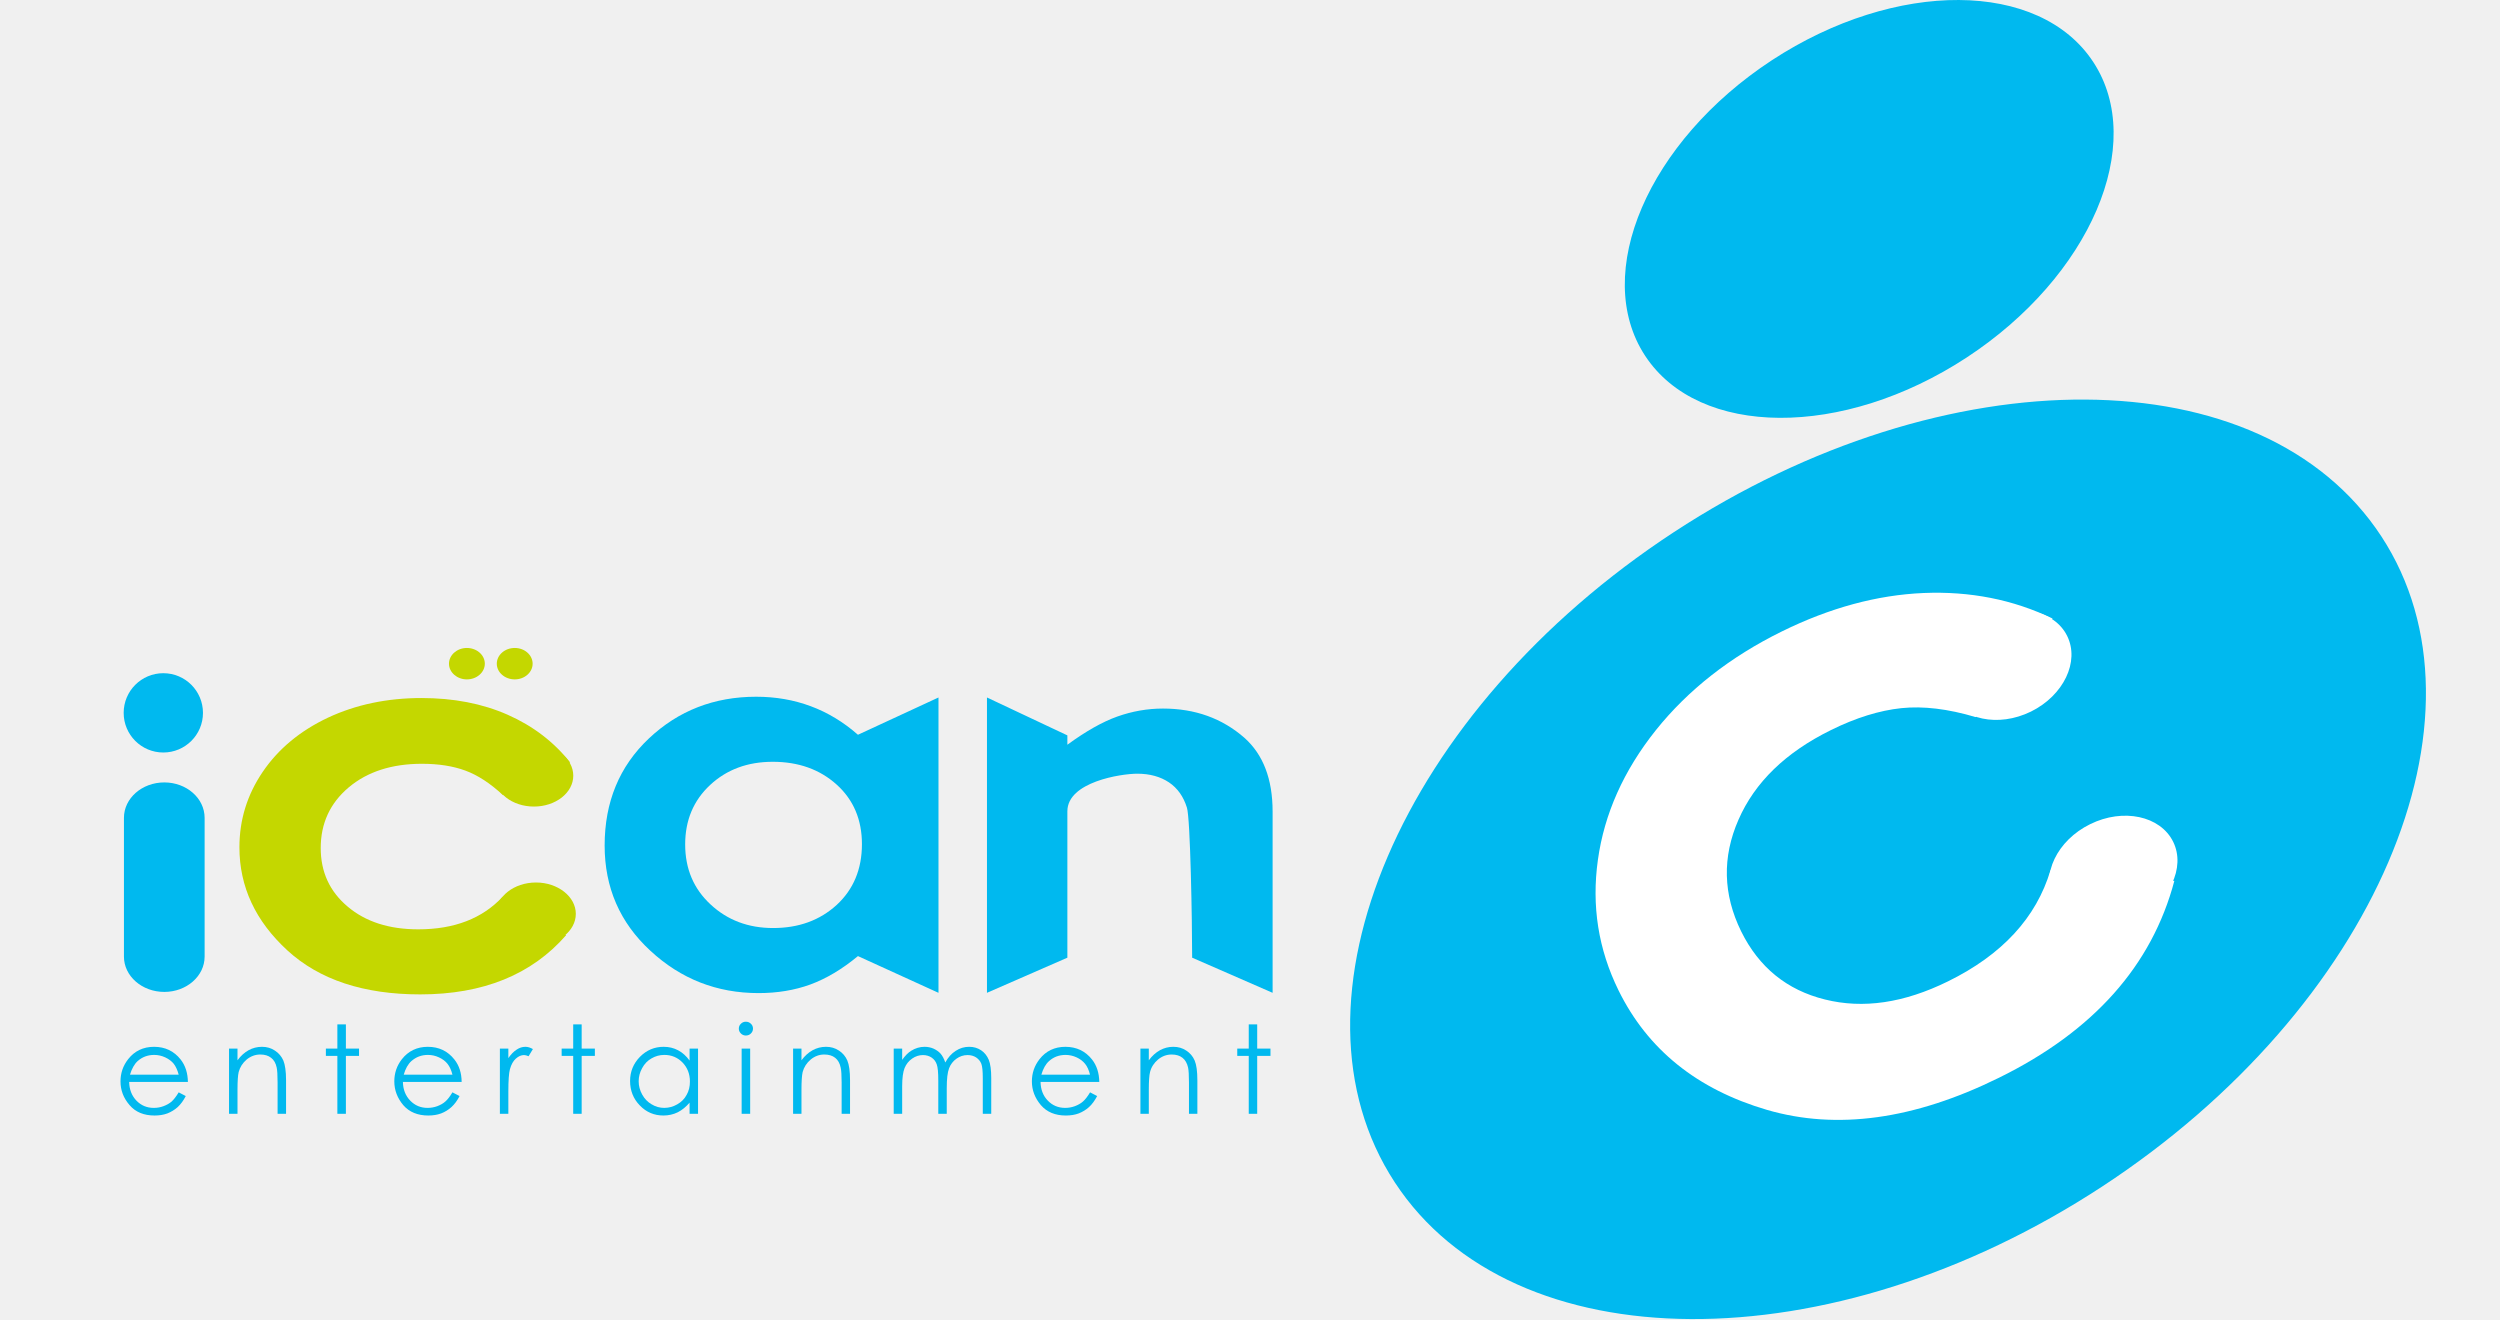
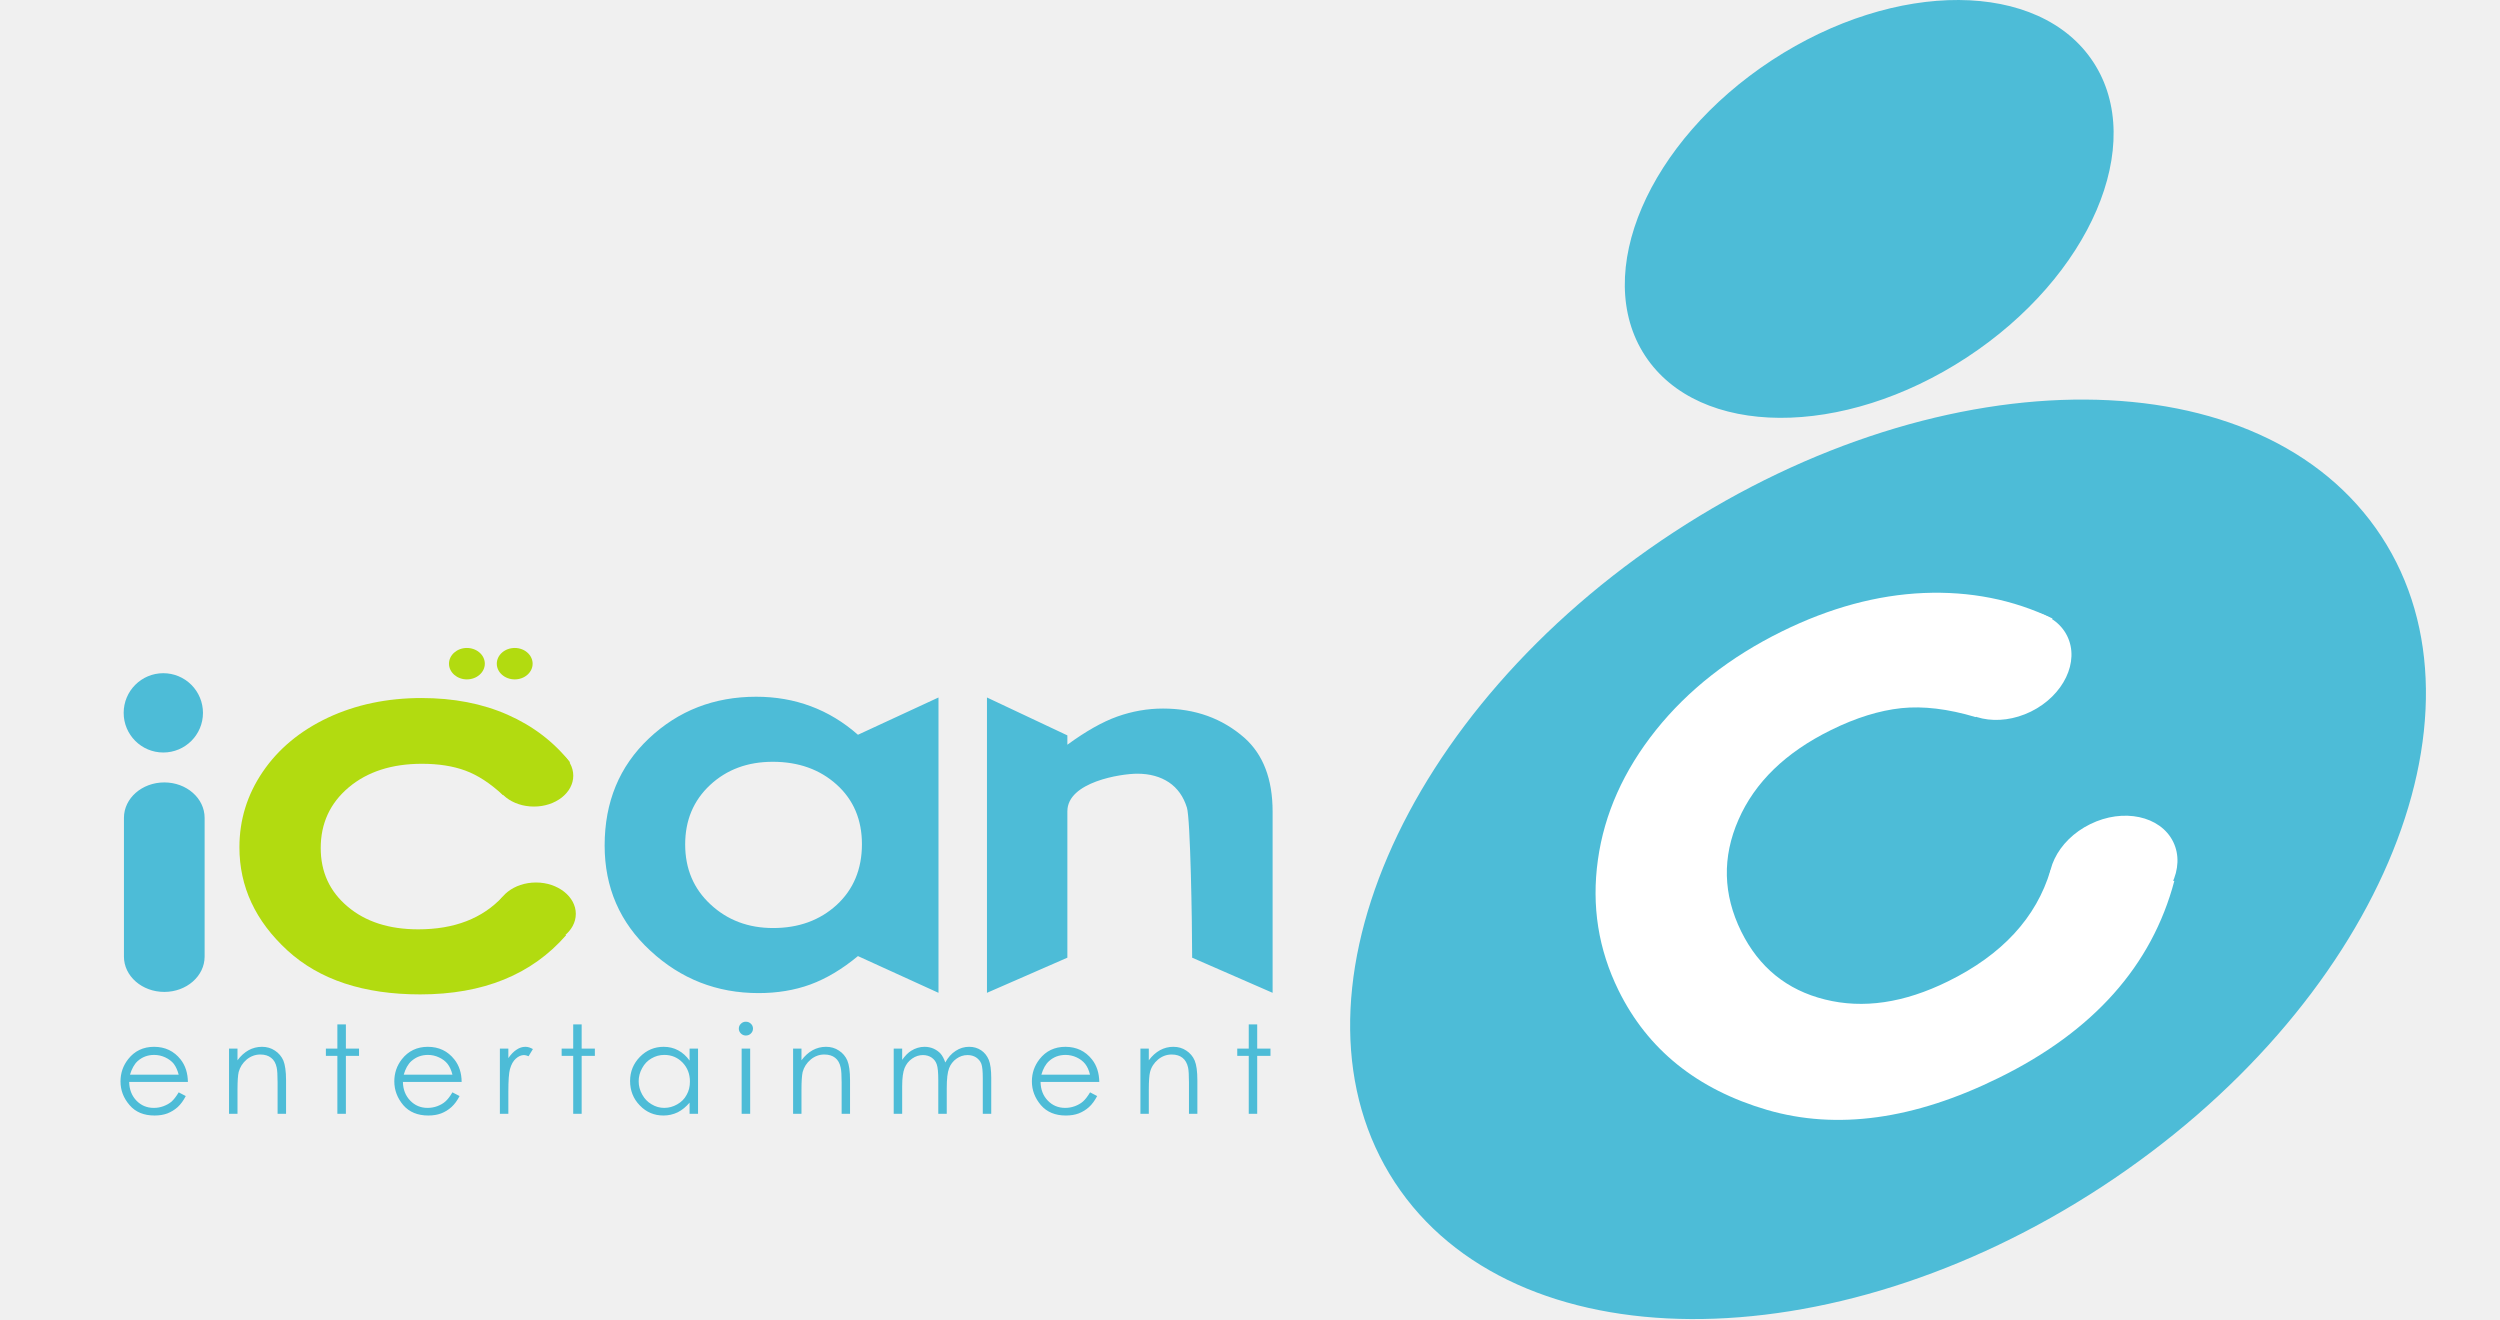
- <svg xmlns="http://www.w3.org/2000/svg" version="1.1" id="圖層_1" x="0px" y="0px" width="547.127px" height="288.679px" viewBox="0 0 547.127 288.679" enable-background="new 0 0 547.127 288.679" xml:space="preserve">
-   <g>
-     <g>
-       <path fill="#00B9EF" d="M39.106,239.06l1.551,0.812c-0.512,0.993-1.099,1.791-1.761,2.408c-0.677,0.602-1.415,1.054-2.243,1.385    c-0.843,0.316-1.776,0.467-2.83,0.467c-2.333,0-4.169-0.753-5.464-2.273c-1.34-1.55-1.987-3.266-1.987-5.192    c0-1.821,0.557-3.433,1.671-4.862c1.4-1.791,3.296-2.709,5.674-2.709c2.424,0,4.365,0.934,5.825,2.785    c1.024,1.309,1.551,2.949,1.581,4.906H28.27c0.03,1.656,0.571,3.025,1.58,4.079c1.039,1.069,2.288,1.596,3.809,1.596    c0.737,0,1.444-0.12,2.122-0.376c0.692-0.256,1.279-0.588,1.776-1.009C38.023,240.655,38.55,239.992,39.106,239.06z     M39.106,235.19c-0.256-0.979-0.617-1.761-1.068-2.363c-0.467-0.586-1.099-1.053-1.866-1.414    c-0.783-0.361-1.581-0.543-2.424-0.543c-1.415,0-2.619,0.452-3.627,1.355c-0.722,0.662-1.28,1.656-1.671,2.965H39.106z" />
-       <path fill="#00B9EF" d="M50.125,229.485h1.852v2.56c0.723-0.993,1.55-1.716,2.438-2.213c0.888-0.481,1.866-0.737,2.92-0.737    s2.002,0.271,2.83,0.828c0.828,0.541,1.445,1.264,1.851,2.182c0.376,0.934,0.587,2.363,0.587,4.306v7.345h-1.852v-6.818    c0-1.641-0.075-2.754-0.196-3.297c-0.196-0.947-0.602-1.67-1.219-2.137c-0.602-0.481-1.385-0.723-2.363-0.723    c-1.114,0-2.107,0.377-2.995,1.1c-0.873,0.752-1.46,1.655-1.746,2.738c-0.166,0.708-0.256,2.018-0.256,3.898v5.238h-1.852V229.485    z" />
-       <path fill="#00B9EF" d="M73.832,224.188h1.866v5.298h2.875v1.596h-2.875v12.674h-1.866v-12.674h-2.514v-1.596h2.514V224.188z" />
-       <path fill="#00B9EF" d="M99.015,239.06l1.565,0.812c-0.512,0.993-1.099,1.791-1.776,2.408c-0.662,0.602-1.4,1.054-2.243,1.385    c-0.843,0.316-1.776,0.467-2.829,0.467c-2.333,0-4.155-0.753-5.479-2.273c-1.294-1.55-1.957-3.266-1.957-5.192    c0-1.821,0.542-3.433,1.656-4.862c1.415-1.791,3.312-2.709,5.675-2.709c2.438,0,4.365,0.934,5.825,2.785    c1.038,1.309,1.565,2.949,1.58,4.906H88.177c0.03,1.656,0.572,3.025,1.596,4.079c1.023,1.069,2.303,1.596,3.793,1.596    c0.737,0,1.445-0.12,2.138-0.376c0.677-0.256,1.279-0.588,1.746-1.009C97.946,240.655,98.458,239.992,99.015,239.06z     M99.015,235.19c-0.241-0.979-0.603-1.761-1.069-2.363c-0.467-0.586-1.084-1.053-1.867-1.414    c-0.768-0.361-1.565-0.543-2.438-0.543c-1.399,0-2.589,0.452-3.612,1.355c-0.737,0.662-1.295,1.656-1.671,2.965H99.015z" />
-       <path fill="#00B9EF" d="M109.4,229.485h1.852v2.078c0.572-0.812,1.159-1.43,1.791-1.836c0.617-0.422,1.265-0.633,1.942-0.633    c0.527,0,1.069,0.166,1.641,0.496l-0.948,1.566c-0.391-0.166-0.723-0.256-0.994-0.256c-0.602,0-1.204,0.256-1.776,0.768    c-0.572,0.496-1.023,1.279-1.31,2.332c-0.226,0.813-0.346,2.469-0.346,4.923v4.831H109.4V229.485z" />
-       <path fill="#00B9EF" d="M125.446,224.188h1.851v5.298h2.89v1.596h-2.89v12.674h-1.851v-12.674h-2.529v-1.596h2.529V224.188z" />
-       <path fill="#00B9EF" d="M152.766,229.485v14.27h-1.852v-2.438c-0.782,0.918-1.641,1.625-2.589,2.107    c-0.963,0.467-2.002,0.707-3.146,0.707c-2.002,0-3.733-0.723-5.148-2.197c-1.43-1.461-2.137-3.252-2.137-5.359    c0-2.062,0.723-3.808,2.153-5.283c1.445-1.46,3.176-2.197,5.192-2.197c1.174,0,2.228,0.256,3.176,0.768    c0.949,0.496,1.776,1.25,2.499,2.242v-2.619H152.766z M145.39,230.87c-1.023,0-1.942,0.256-2.8,0.754    c-0.873,0.496-1.55,1.203-2.047,2.121c-0.512,0.904-0.768,1.867-0.768,2.906c0,0.992,0.256,1.971,0.768,2.89    c0.512,0.933,1.205,1.641,2.062,2.138c0.858,0.526,1.791,0.782,2.77,0.782c0.993,0,1.942-0.256,2.83-0.768    c0.903-0.512,1.595-1.188,2.062-2.077c0.497-0.857,0.722-1.836,0.722-2.92c0-1.656-0.542-3.041-1.61-4.154    C148.295,231.428,146.971,230.87,145.39,230.87z" />
-       <path fill="#00B9EF" d="M163.227,223.601c0.437,0,0.813,0.15,1.114,0.451c0.301,0.286,0.452,0.647,0.452,1.068    c0,0.407-0.151,0.754-0.452,1.055s-0.677,0.451-1.114,0.451c-0.421,0-0.783-0.15-1.083-0.451    c-0.302-0.301-0.452-0.647-0.452-1.055c0-0.421,0.15-0.782,0.452-1.068C162.444,223.751,162.806,223.601,163.227,223.601z     M162.309,229.485h1.867v14.27h-1.867V229.485z" />
-       <path fill="#00B9EF" d="M173.568,229.485h1.836v2.56c0.737-0.993,1.55-1.716,2.453-2.213c0.889-0.481,1.852-0.737,2.905-0.737    c1.084,0,2.017,0.271,2.845,0.828c0.828,0.541,1.445,1.264,1.836,2.182c0.391,0.934,0.587,2.363,0.587,4.306v7.345h-1.837v-6.818    c0-1.641-0.075-2.754-0.21-3.297c-0.196-0.947-0.602-1.67-1.204-2.137c-0.602-0.481-1.4-0.723-2.378-0.723    c-1.114,0-2.107,0.377-2.98,1.1c-0.888,0.752-1.475,1.655-1.761,2.738c-0.166,0.708-0.256,2.018-0.256,3.898v5.238h-1.836V229.485    z" />
-       <path fill="#00B9EF" d="M195.589,229.485h1.852v2.469c0.647-0.918,1.295-1.58,1.987-2.002c0.918-0.572,1.896-0.857,2.92-0.857    c0.692,0,1.354,0.135,1.972,0.406c0.617,0.286,1.129,0.647,1.521,1.084c0.391,0.451,0.752,1.099,1.038,1.941    c0.603-1.113,1.37-1.972,2.273-2.543c0.918-0.604,1.896-0.889,2.95-0.889c0.993,0,1.852,0.256,2.604,0.752    c0.753,0.497,1.31,1.205,1.686,2.093c0.361,0.888,0.542,2.228,0.542,4.019v7.797h-1.851v-7.781c0-1.535-0.105-2.59-0.316-3.161    c-0.226-0.571-0.602-1.023-1.129-1.385c-0.527-0.347-1.159-0.526-1.896-0.526c-0.873,0-1.686,0.271-2.424,0.797    c-0.737,0.527-1.279,1.22-1.61,2.093c-0.346,0.888-0.512,2.333-0.512,4.38v5.584h-1.852v-7.285c0-1.73-0.105-2.904-0.331-3.521    c-0.211-0.617-0.572-1.114-1.114-1.49c-0.542-0.361-1.174-0.557-1.912-0.557c-0.843,0-1.626,0.256-2.363,0.768    c-0.752,0.526-1.294,1.203-1.656,2.076c-0.346,0.858-0.527,2.184-0.527,3.975v6.035h-1.852V229.485z" />
-       <path fill="#00B9EF" d="M238.563,239.06l1.55,0.812c-0.526,0.993-1.099,1.791-1.776,2.408c-0.662,0.602-1.415,1.054-2.242,1.385    c-0.828,0.316-1.776,0.467-2.83,0.467c-2.333,0-4.154-0.753-5.464-2.273c-1.31-1.55-1.972-3.266-1.972-5.192    c0-1.821,0.557-3.433,1.671-4.862c1.399-1.791,3.296-2.709,5.659-2.709c2.424,0,4.38,0.934,5.84,2.785    c1.024,1.309,1.55,2.949,1.581,4.906h-12.854c0.03,1.656,0.557,3.025,1.58,4.079c1.024,1.069,2.303,1.596,3.809,1.596    c0.723,0,1.43-0.12,2.122-0.376c0.678-0.256,1.279-0.588,1.761-1.009S238.006,239.992,238.563,239.06z M238.548,235.19    c-0.241-0.979-0.587-1.761-1.068-2.363c-0.467-0.586-1.084-1.053-1.852-1.414c-0.783-0.361-1.596-0.543-2.438-0.543    c-1.4,0-2.619,0.452-3.612,1.355c-0.738,0.662-1.295,1.656-1.671,2.965H238.548z" />
-       <path fill="#00B9EF" d="M249.581,229.485h1.837v2.56c0.737-0.993,1.55-1.716,2.453-2.213c0.888-0.481,1.852-0.737,2.905-0.737    c1.083,0,2.017,0.271,2.845,0.828c0.828,0.541,1.445,1.264,1.836,2.182c0.391,0.934,0.587,2.363,0.587,4.306v7.345h-1.836v-6.818    c0-1.641-0.075-2.754-0.195-3.297c-0.211-0.947-0.617-1.67-1.22-2.137c-0.602-0.481-1.399-0.723-2.363-0.723    c-1.129,0-2.122,0.377-2.995,1.1c-0.888,0.752-1.475,1.655-1.746,2.738c-0.181,0.708-0.271,2.018-0.271,3.898v5.238h-1.837    V229.485z" />
-       <path fill="#00B9EF" d="M273.288,224.188h1.852v5.298h2.905v1.596h-2.905v12.674h-1.852v-12.674h-2.514v-1.596h2.514V224.188z" />
-     </g>
-     <path fill="#00B9EF" d="M521.148,117.362c-25.919-39.542-95.235-39.933-154.841-0.888   c-59.622,39.045-86.953,102.746-61.053,142.289c25.905,39.542,95.235,39.934,154.842,0.888   C519.704,220.604,547.038,156.89,521.148,117.362z" />
-     <path fill="#00B9EF" d="M458.125,13.593c-11.755-17.972-43.26-18.138-70.354-0.406c-27.079,17.746-39.512,46.691-27.741,64.664   c11.771,17.972,43.275,18.138,70.354,0.406C457.478,60.51,469.896,31.565,458.125,13.593z" />
-     <path fill="#00B9EF" d="M44.781,209.361c0,4.26-3.958,7.722-8.82,7.722l0,0c-4.877,0-8.836-3.462-8.836-7.722v-30.376   c0-4.289,3.959-7.752,8.836-7.752l0,0c4.862,0,8.82,3.463,8.82,7.752V209.361z" />
-     <g>
-       <path fill="#00B9EF" d="M205.388,152.645v64.634l-17.626-8.037c-3.447,2.859-6.938,4.937-10.416,6.217    c-3.477,1.264-7.255,1.881-11.334,1.881c-9.122,0-17.009-3.086-23.677-9.271c-6.683-6.157-10.009-13.849-10.009-23.03    c0-9.528,3.236-17.341,9.678-23.421c6.458-6.097,14.285-9.137,23.497-9.137c4.245,0,8.218,0.691,11.937,2.076    c3.732,1.385,7.18,3.478,10.325,6.247L205.388,152.645z M169.127,166.718c-5.509,0-10.07,1.687-13.712,5.073    s-5.464,7.722-5.464,13.005c0,5.344,1.851,9.709,5.554,13.141c3.703,3.447,8.264,5.163,13.698,5.163    c5.584,0,10.22-1.687,13.908-5.058c3.673-3.387,5.524-7.827,5.524-13.291c0-5.373-1.851-9.724-5.524-13.035    C179.423,168.39,174.757,166.718,169.127,166.718z" />
-     </g>
-     <g>
-       <path fill="#00B9EF" d="M216,152.645l17.596,8.294v2.047c4.034-2.95,7.677-5.012,10.928-6.172    c3.267-1.158,6.593-1.746,9.995-1.746c7.014,0,12.96,2.139,17.837,6.413c4.094,3.657,6.156,9.017,6.156,16.136v39.662    l-17.611-7.691v-0.316c0-7.36-0.376-30.104-1.144-32.527c-0.753-2.424-2.062-4.26-3.929-5.523    c-1.882-1.25-4.185-1.897-6.939-1.897c-3.567,0-15.293,1.807-15.293,8.219v32.046L216,217.278V152.645z" />
-     </g>
-     <g>
-       <path fill="#C4D700" d="M124.769,166.854l-14.721,7.135c-2.77-2.574-5.509-4.351-8.204-5.344c-2.694-0.994-5.871-1.49-9.498-1.49    c-6.608,0-11.952,1.73-16.045,5.178c-4.079,3.447-6.111,7.872-6.111,13.261c0,5.238,1.957,9.498,5.886,12.81    c3.928,3.326,9.076,4.982,15.458,4.982c7.888,0,14.044-2.379,18.454-7.12l13.908,8.399c-7.541,8.654-18.183,12.96-31.94,12.96    c-12.358,0-22.052-3.206-29.051-9.618c-7.015-6.443-10.507-13.953-10.507-22.578c0-5.991,1.687-11.485,5.103-16.513    s8.173-8.972,14.285-11.86c6.096-2.846,12.93-4.291,20.471-4.291c6.999,0,13.291,1.205,18.846,3.658    C116.655,158.876,121.216,162.368,124.769,166.854z" />
-       <path fill="#C4D700" d="M125.461,169.759c0-3.732-3.854-6.773-8.609-6.773c-4.757,0-8.625,3.041-8.625,6.773    s3.868,6.759,8.625,6.759C121.607,176.518,125.461,173.491,125.461,169.759z" />
-       <path fill="#C4D700" d="M126.018,199.999c0-3.764-3.914-6.864-8.715-6.864c-4.816,0-8.745,3.101-8.745,6.864    c0,3.777,3.929,6.849,8.745,6.849C122.104,206.848,126.018,203.776,126.018,199.999z" />
-     </g>
-     <path fill="#00B9EF" d="M44.42,156.017c0,4.786-3.883,8.67-8.685,8.67c-4.787,0-8.67-3.884-8.67-8.67   c0-4.802,3.883-8.686,8.67-8.686C40.537,147.331,44.42,151.215,44.42,156.017z" />
-     <path fill="#C4D700" d="M116.565,145.254c0,1.882-1.746,3.433-3.914,3.433c-2.167,0-3.928-1.551-3.928-3.433   c0-1.896,1.761-3.447,3.928-3.447C114.819,141.807,116.565,143.357,116.565,145.254z" />
-     <path fill="#C4D700" d="M106.104,145.254c0,1.882-1.761,3.433-3.929,3.433c-2.152,0-3.914-1.551-3.914-3.433   c0-1.896,1.761-3.447,3.914-3.447C104.343,141.807,106.104,143.357,106.104,145.254z" />
-     <g>
-       <path fill="#FFFFFF" d="M449.199,135.365l-16.828,21.57c-6.066-1.807-11.47-2.453-16.257-1.957    c-4.801,0.512-9.934,2.092-15.383,4.787c-9.92,4.877-16.678,11.424-20.26,19.628c-3.598,8.203-3.387,16.347,0.586,24.444    c3.884,7.857,9.995,12.84,18.334,14.902c8.354,2.092,17.311,0.768,26.913-3.959c11.861-5.826,19.343-13.938,22.443-24.324    l27.108,2.332c-4.922,18.561-17.716,32.92-38.383,43.08c-18.574,9.166-35.508,11.484-50.771,7.029    c-15.277-4.485-26.1-13.186-32.482-26.146c-4.425-9.001-5.93-18.499-4.516-28.584c1.4-10.056,5.63-19.522,12.674-28.358    c7.061-8.82,16.242-16.031,27.576-21.615c10.506-5.178,20.848-7.978,31.022-8.414C431.151,129.359,440.56,131.21,449.199,135.365z    " />
-       <path fill="#FFFFFF" d="M452.405,139.188c-2.754-5.614-10.792-7.315-17.941-3.808c-7.15,3.522-10.718,10.958-7.948,16.557    c2.755,5.6,10.808,7.301,17.957,3.794C451.623,152.208,455.175,144.788,452.405,139.188z" />
-       <path fill="#FFFFFF" d="M475.601,184.224c-2.799-5.674-10.942-7.42-18.168-3.854c-7.24,3.553-10.838,11.079-8.053,16.754    c2.8,5.659,10.958,7.391,18.168,3.838C474.788,197.395,478.386,189.884,475.601,184.224z" />
-     </g>
+ <svg xmlns="http://www.w3.org/2000/svg" width="547.127" height="288.679" viewBox="0 0 547.127 288.679">
+   <g fill="#4DBCD7">
+     <path d="M39.106 239.06l1.551.812c-.512.993-1.099 1.791-1.761 2.408a7.532 7.532 0 0 1-2.243 1.385c-.843.316-1.776.467-2.83.467-2.333 0-4.169-.753-5.464-2.273-1.34-1.55-1.987-3.266-1.987-5.192 0-1.821.557-3.433 1.671-4.862 1.4-1.791 3.296-2.709 5.674-2.709 2.424 0 4.365.934 5.825 2.785 1.024 1.309 1.551 2.949 1.581 4.906H28.27c.03 1.656.571 3.025 1.58 4.079 1.039 1.069 2.288 1.596 3.809 1.596a5.95 5.95 0 0 0 2.122-.376c.692-.256 1.279-.588 1.776-1.009.466-.422.993-1.085 1.549-2.017zm0-3.87c-.256-.979-.617-1.761-1.068-2.363-.467-.586-1.099-1.053-1.866-1.414a5.698 5.698 0 0 0-2.424-.543c-1.415 0-2.619.452-3.627 1.355-.722.662-1.28 1.656-1.671 2.965h10.656zM50.125 229.485h1.852v2.56c.723-.993 1.55-1.716 2.438-2.213.888-.481 1.866-.737 2.92-.737s2.002.271 2.83.828a4.93 4.93 0 0 1 1.851 2.182c.376.934.587 2.363.587 4.306v7.345h-1.852v-6.818c0-1.641-.075-2.754-.196-3.297-.196-.947-.602-1.67-1.219-2.137-.602-.481-1.385-.723-2.363-.723-1.114 0-2.107.377-2.995 1.1-.873.752-1.46 1.655-1.746 2.738-.166.708-.256 2.018-.256 3.898v5.238h-1.852v-14.27zM73.832 224.188h1.866v5.298h2.875v1.596h-2.875v12.674h-1.866v-12.674h-2.514v-1.596h2.514v-5.298zM99.015 239.06l1.565.812c-.512.993-1.099 1.791-1.776 2.408a7.174 7.174 0 0 1-2.243 1.385c-.843.316-1.776.467-2.829.467-2.333 0-4.155-.753-5.479-2.273-1.294-1.55-1.957-3.266-1.957-5.192 0-1.821.542-3.433 1.656-4.862 1.415-1.791 3.312-2.709 5.675-2.709 2.438 0 4.365.934 5.825 2.785 1.038 1.309 1.565 2.949 1.58 4.906H88.177c.03 1.656.572 3.025 1.596 4.079 1.023 1.069 2.303 1.596 3.793 1.596.737 0 1.445-.12 2.138-.376.677-.256 1.279-.588 1.746-1.009.496-.422 1.008-1.085 1.565-2.017zm0-3.87c-.241-.979-.603-1.761-1.069-2.363-.467-.586-1.084-1.053-1.867-1.414a5.613 5.613 0 0 0-2.438-.543c-1.399 0-2.589.452-3.612 1.355-.737.662-1.295 1.656-1.671 2.965h10.657zM109.4 229.485h1.852v2.078c.572-.812 1.159-1.43 1.791-1.836.617-.422 1.265-.633 1.942-.633.527 0 1.069.166 1.641.496l-.948 1.566c-.391-.166-.723-.256-.994-.256-.602 0-1.204.256-1.776.768-.572.496-1.023 1.279-1.31 2.332-.226.813-.346 2.469-.346 4.923v4.831H109.4v-14.269zM125.446 224.188h1.851v5.298h2.89v1.596h-2.89v12.674h-1.851v-12.674h-2.529v-1.596h2.529v-5.298zM152.766 229.485v14.27h-1.852v-2.438c-.782.918-1.641 1.625-2.589 2.107a7.088 7.088 0 0 1-3.146.707c-2.002 0-3.733-.723-5.148-2.197-1.43-1.461-2.137-3.252-2.137-5.359 0-2.062.723-3.808 2.153-5.283 1.445-1.46 3.176-2.197 5.192-2.197 1.174 0 2.228.256 3.176.768.949.496 1.776 1.25 2.499 2.242v-2.619h1.852zm-7.376 1.385a5.45 5.45 0 0 0-2.8.754c-.873.496-1.55 1.203-2.047 2.121a5.787 5.787 0 0 0-.768 2.906c0 .992.256 1.971.768 2.89.512.933 1.205 1.641 2.062 2.138a5.223 5.223 0 0 0 2.77.782c.993 0 1.942-.256 2.83-.768.903-.512 1.595-1.188 2.062-2.077.497-.857.722-1.836.722-2.92 0-1.656-.542-3.041-1.61-4.154-1.084-1.114-2.408-1.672-3.989-1.672zM163.227 223.601c.437 0 .813.15 1.114.451.301.286.452.647.452 1.068 0 .407-.151.754-.452 1.055s-.677.451-1.114.451c-.421 0-.783-.15-1.083-.451a1.433 1.433 0 0 1-.452-1.055c0-.421.15-.782.452-1.068.3-.301.662-.451 1.083-.451zm-.918 5.884h1.867v14.27h-1.867v-14.27zM173.568 229.485h1.836v2.56c.737-.993 1.55-1.716 2.453-2.213a6.005 6.005 0 0 1 2.905-.737c1.084 0 2.017.271 2.845.828a4.805 4.805 0 0 1 1.836 2.182c.391.934.587 2.363.587 4.306v7.345h-1.837v-6.818c0-1.641-.075-2.754-.21-3.297-.196-.947-.602-1.67-1.204-2.137-.602-.481-1.4-.723-2.378-.723-1.114 0-2.107.377-2.98 1.1-.888.752-1.475 1.655-1.761 2.738-.166.708-.256 2.018-.256 3.898v5.238h-1.836v-14.27zM195.589 229.485h1.852v2.469c.647-.918 1.295-1.58 1.987-2.002.918-.572 1.896-.857 2.92-.857.692 0 1.354.135 1.972.406.617.286 1.129.647 1.521 1.084.391.451.752 1.099 1.038 1.941.603-1.113 1.37-1.972 2.273-2.543a5.24 5.24 0 0 1 2.95-.889c.993 0 1.852.256 2.604.752.753.497 1.31 1.205 1.686 2.093.361.888.542 2.228.542 4.019v7.797h-1.851v-7.781c0-1.535-.105-2.59-.316-3.161-.226-.571-.602-1.023-1.129-1.385-.527-.347-1.159-.526-1.896-.526-.873 0-1.686.271-2.424.797a4.462 4.462 0 0 0-1.61 2.093c-.346.888-.512 2.333-.512 4.38v5.584h-1.852v-7.285c0-1.73-.105-2.904-.331-3.521a2.895 2.895 0 0 0-1.114-1.49c-.542-.361-1.174-.557-1.912-.557-.843 0-1.626.256-2.363.768a4.607 4.607 0 0 0-1.656 2.076c-.346.858-.527 2.184-.527 3.975v6.035h-1.852v-14.272zM238.563 239.06l1.55.812c-.526.993-1.099 1.791-1.776 2.408a7.356 7.356 0 0 1-2.242 1.385c-.828.316-1.776.467-2.83.467-2.333 0-4.154-.753-5.464-2.273-1.31-1.55-1.972-3.266-1.972-5.192 0-1.821.557-3.433 1.671-4.862 1.399-1.791 3.296-2.709 5.659-2.709 2.424 0 4.38.934 5.84 2.785 1.024 1.309 1.55 2.949 1.581 4.906h-12.854c.03 1.656.557 3.025 1.58 4.079 1.024 1.069 2.303 1.596 3.809 1.596.723 0 1.43-.12 2.122-.376.678-.256 1.279-.588 1.761-1.009s1.008-1.085 1.565-2.017zm-.015-3.87c-.241-.979-.587-1.761-1.068-2.363-.467-.586-1.084-1.053-1.852-1.414a5.763 5.763 0 0 0-2.438-.543c-1.4 0-2.619.452-3.612 1.355-.738.662-1.295 1.656-1.671 2.965h10.641zM249.581 229.485h1.837v2.56c.737-.993 1.55-1.716 2.453-2.213a6.002 6.002 0 0 1 2.905-.737c1.083 0 2.017.271 2.845.828a4.805 4.805 0 0 1 1.836 2.182c.391.934.587 2.363.587 4.306v7.345h-1.836v-6.818c0-1.641-.075-2.754-.195-3.297-.211-.947-.617-1.67-1.22-2.137-.602-.481-1.399-.723-2.363-.723-1.129 0-2.122.377-2.995 1.1-.888.752-1.475 1.655-1.746 2.738-.181.708-.271 2.018-.271 3.898v5.238h-1.837v-14.27zM273.288 224.188h1.852v5.298h2.905v1.596h-2.905v12.674h-1.852v-12.674h-2.514v-1.596h2.514v-5.298z" />
+   </g>
+   <path fill="#4DBCD7" d="M521.148 117.362c-25.919-39.542-95.235-39.933-154.841-.888-59.622 39.045-86.953 102.746-61.053 142.289 25.905 39.542 95.235 39.934 154.842.888 59.608-39.047 86.942-102.761 61.052-142.289zM458.125 13.593c-11.755-17.972-43.26-18.138-70.354-.406-27.079 17.746-39.512 46.691-27.741 64.664 11.771 17.972 43.275 18.138 70.354.406 27.094-17.747 39.512-46.692 27.741-64.664zM44.781 209.361c0 4.26-3.958 7.722-8.82 7.722-4.877 0-8.836-3.462-8.836-7.722v-30.376c0-4.289 3.959-7.752 8.836-7.752 4.862 0 8.82 3.463 8.82 7.752v30.376zM205.388 152.645v64.634l-17.626-8.037c-3.447 2.859-6.938 4.937-10.416 6.217-3.477 1.264-7.255 1.881-11.334 1.881-9.122 0-17.009-3.086-23.677-9.271-6.683-6.157-10.009-13.849-10.009-23.03 0-9.528 3.236-17.341 9.678-23.421 6.458-6.097 14.285-9.137 23.497-9.137 4.245 0 8.218.691 11.937 2.076 3.732 1.385 7.18 3.478 10.325 6.247l17.625-8.159zm-36.261 14.073c-5.509 0-10.07 1.687-13.712 5.073s-5.464 7.722-5.464 13.005c0 5.344 1.851 9.709 5.554 13.141 3.703 3.447 8.264 5.163 13.698 5.163 5.584 0 10.22-1.687 13.908-5.058 3.673-3.387 5.524-7.827 5.524-13.291 0-5.373-1.851-9.724-5.524-13.035-3.688-3.326-8.354-4.998-13.984-4.998zM216 152.645l17.596 8.294v2.047c4.034-2.95 7.677-5.012 10.928-6.172 3.267-1.158 6.593-1.746 9.995-1.746 7.014 0 12.96 2.139 17.837 6.413 4.094 3.657 6.156 9.017 6.156 16.136v39.662l-17.611-7.691v-.316c0-7.36-.376-30.104-1.144-32.527-.753-2.424-2.062-4.26-3.929-5.523-1.882-1.25-4.185-1.897-6.939-1.897-3.567 0-15.293 1.807-15.293 8.219v32.046L216 217.278v-64.633z" />
+   <g fill="#B2DB10">
+     <path d="M124.769 166.854l-14.721 7.135c-2.77-2.574-5.509-4.351-8.204-5.344-2.694-.994-5.871-1.49-9.498-1.49-6.608 0-11.952 1.73-16.045 5.178-4.079 3.447-6.111 7.872-6.111 13.261 0 5.238 1.957 9.498 5.886 12.81 3.928 3.326 9.076 4.982 15.458 4.982 7.888 0 14.044-2.379 18.454-7.12l13.908 8.399c-7.541 8.654-18.183 12.96-31.94 12.96-12.358 0-22.052-3.206-29.051-9.618-7.015-6.443-10.507-13.953-10.507-22.578 0-5.991 1.687-11.485 5.103-16.513s8.173-8.972 14.285-11.86c6.096-2.846 12.93-4.291 20.471-4.291 6.999 0 13.291 1.205 18.846 3.658 5.552 2.453 10.113 5.945 13.666 10.431z" />
+     <path d="M125.461 169.759c0-3.732-3.854-6.773-8.609-6.773-4.757 0-8.625 3.041-8.625 6.773s3.868 6.759 8.625 6.759c4.755 0 8.609-3.027 8.609-6.759zM126.018 199.999c0-3.764-3.914-6.864-8.715-6.864-4.816 0-8.745 3.101-8.745 6.864 0 3.777 3.929 6.849 8.745 6.849 4.801 0 8.715-3.072 8.715-6.849z" />
+   </g>
+   <path fill="#4DBCD7" d="M44.42 156.017c0 4.786-3.883 8.67-8.685 8.67a8.672 8.672 0 0 1-8.67-8.67c0-4.802 3.883-8.686 8.67-8.686a8.679 8.679 0 0 1 8.685 8.686z" />
+   <path fill="#B2DB10" d="M116.565 145.254c0 1.882-1.746 3.433-3.914 3.433-2.167 0-3.928-1.551-3.928-3.433 0-1.896 1.761-3.447 3.928-3.447 2.168 0 3.914 1.55 3.914 3.447zM106.104 145.254c0 1.882-1.761 3.433-3.929 3.433-2.152 0-3.914-1.551-3.914-3.433 0-1.896 1.761-3.447 3.914-3.447 2.168 0 3.929 1.55 3.929 3.447z" />
+   <g fill="#FFF">
+     <path d="M449.199 135.365l-16.828 21.57c-6.066-1.807-11.47-2.453-16.257-1.957-4.801.512-9.934 2.092-15.383 4.787-9.92 4.877-16.678 11.424-20.26 19.628-3.598 8.203-3.387 16.347.586 24.444 3.884 7.857 9.995 12.84 18.334 14.902 8.354 2.092 17.311.768 26.913-3.959 11.861-5.826 19.343-13.938 22.443-24.324l27.108 2.332c-4.922 18.561-17.716 32.92-38.383 43.08-18.574 9.166-35.508 11.484-50.771 7.029-15.277-4.485-26.1-13.186-32.482-26.146-4.425-9.001-5.93-18.499-4.516-28.584 1.4-10.056 5.63-19.522 12.674-28.358 7.061-8.82 16.242-16.031 27.576-21.615 10.506-5.178 20.848-7.978 31.022-8.414 10.176-.421 19.585 1.43 28.224 5.585z" />
+     <path d="M452.405 139.188c-2.754-5.614-10.792-7.315-17.941-3.808-7.15 3.522-10.718 10.958-7.948 16.557 2.755 5.6 10.808 7.301 17.957 3.794 7.15-3.523 10.702-10.943 7.932-16.543zM475.601 184.224c-2.799-5.674-10.942-7.42-18.168-3.854-7.24 3.553-10.838 11.079-8.053 16.754 2.8 5.659 10.958 7.391 18.168 3.838 7.24-3.567 10.838-11.078 8.053-16.738z" />
  </g>
</svg>
